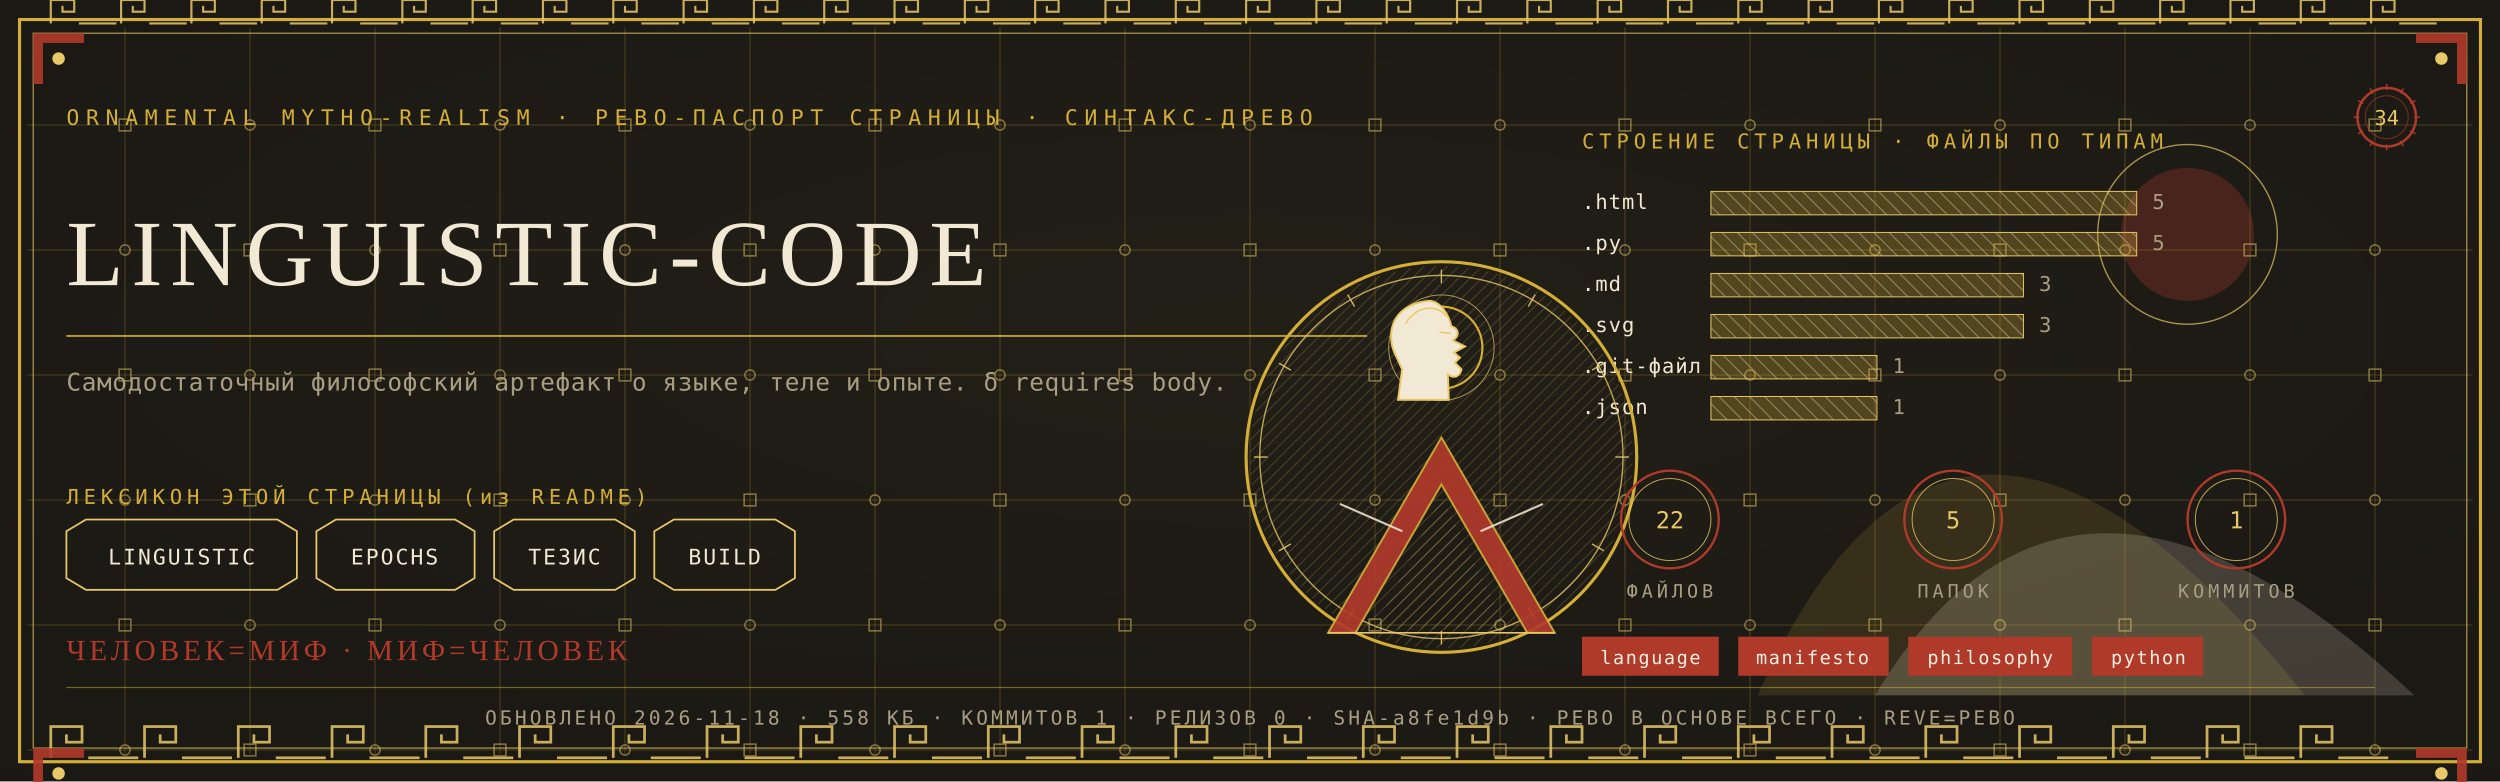
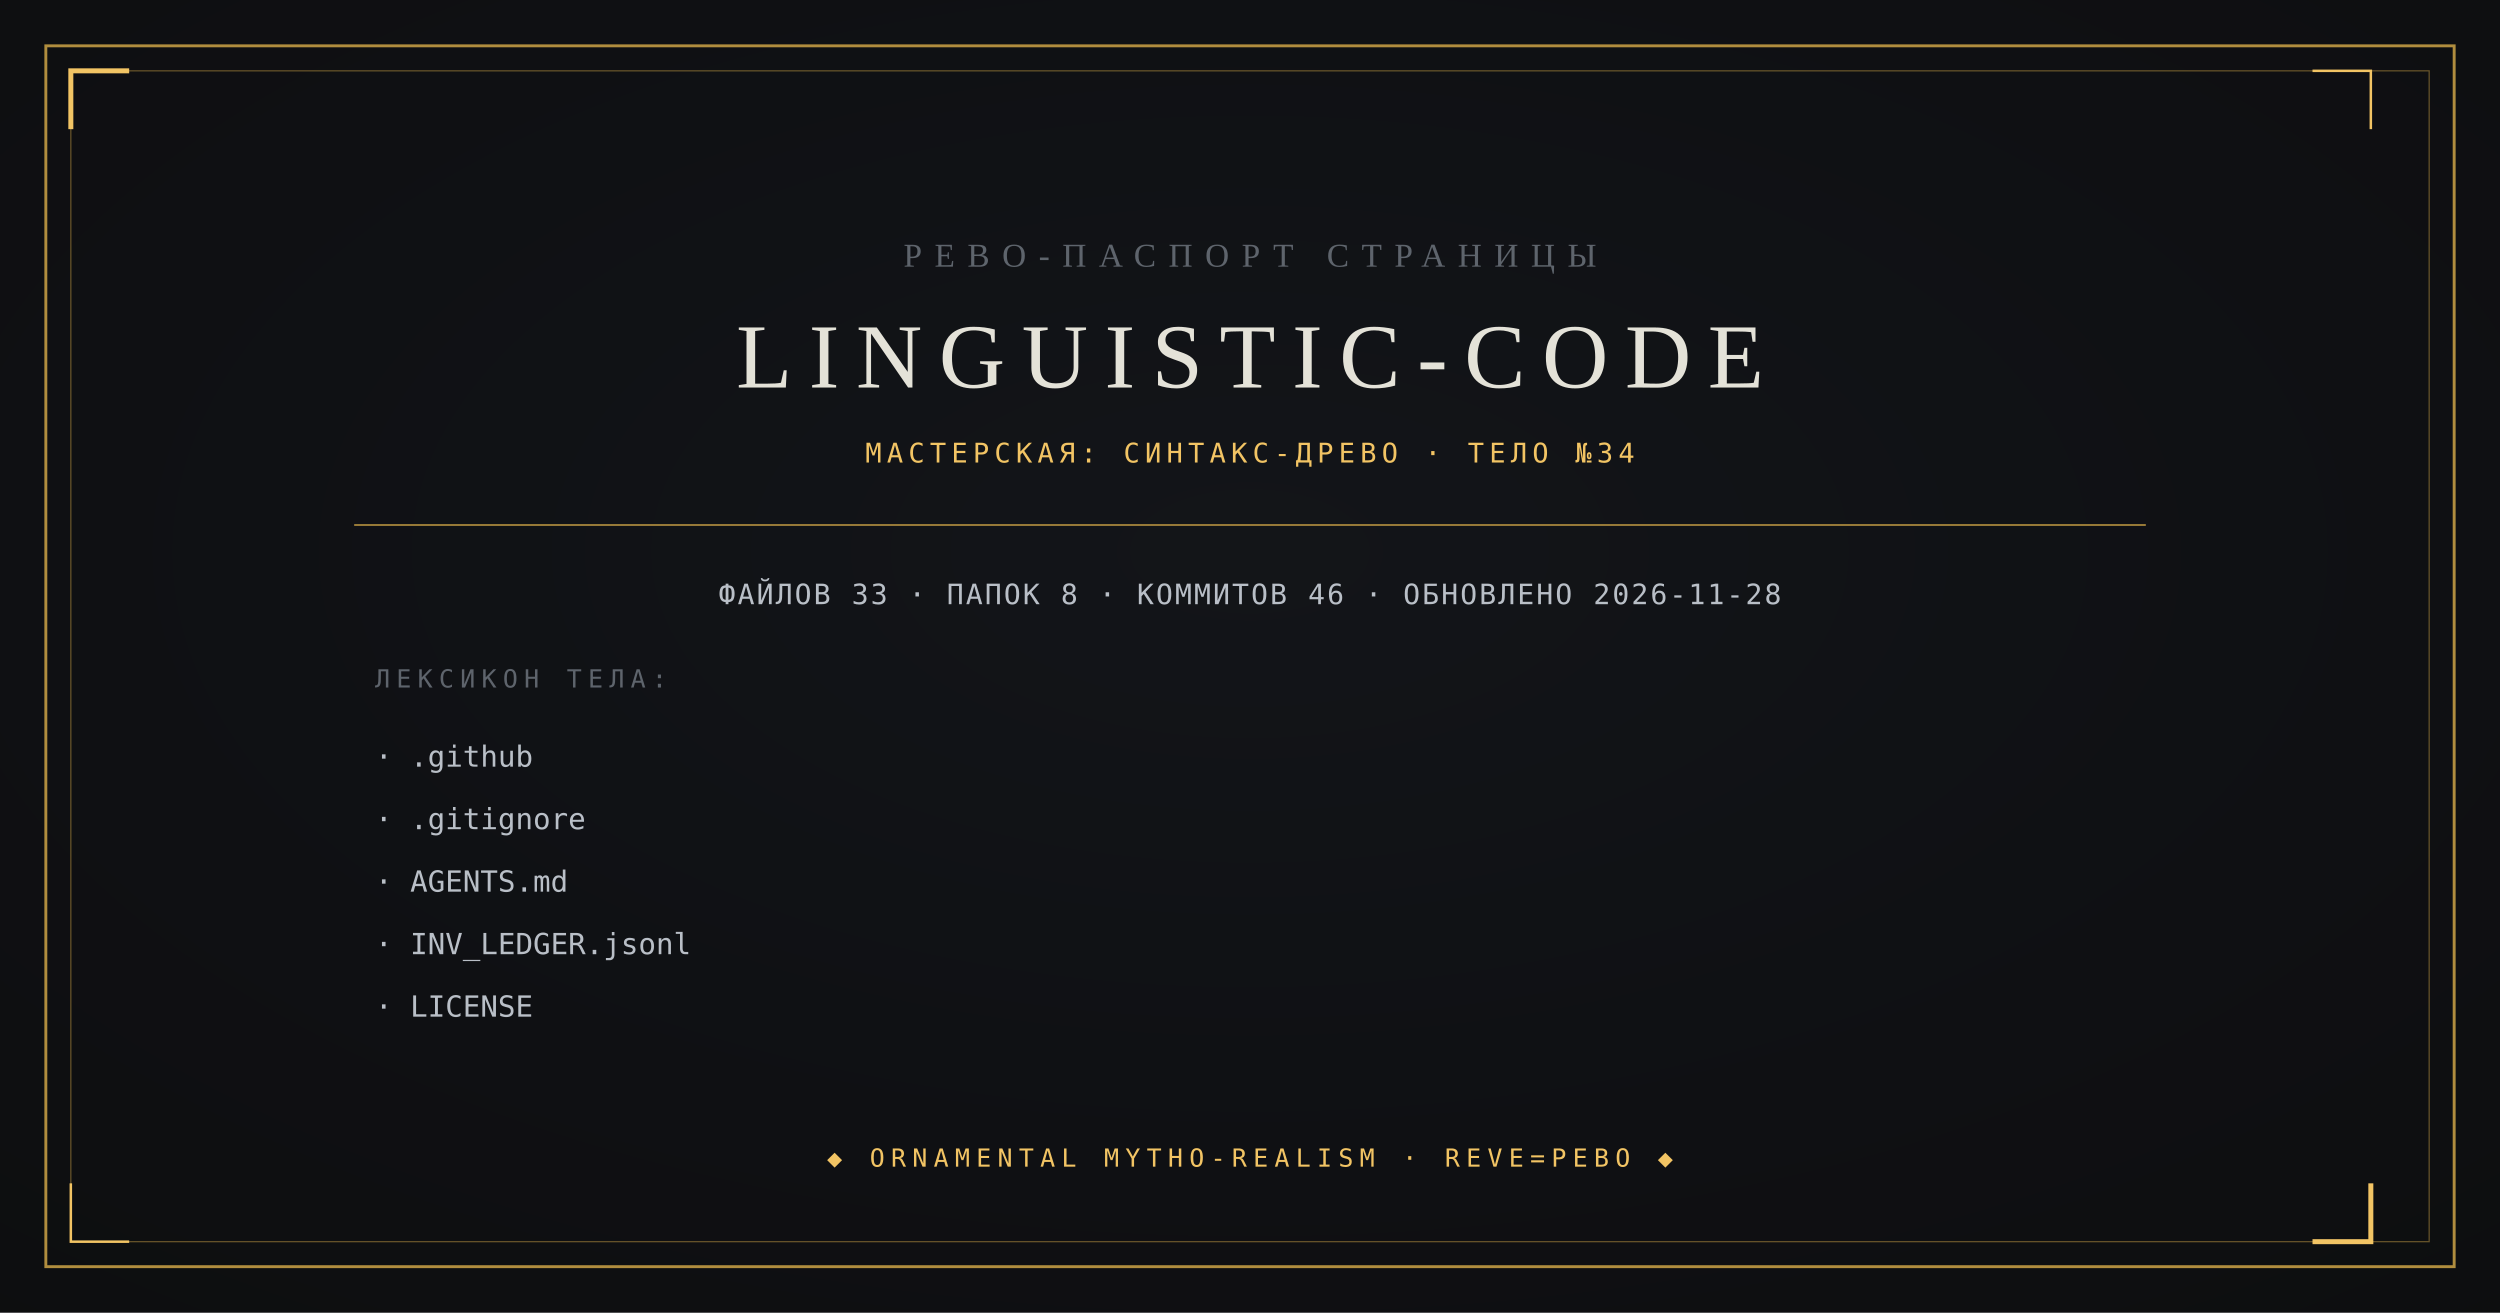
- <svg xmlns="http://www.w3.org/2000/svg" viewBox="0 0 1280 400" width="1280" height="400">
-   <defs>
-     <radialGradient id="rp34" cx="0.5" cy="0.42" r="1.1">
-       <stop offset="0" stop-color="#232017" />
-       <stop offset="1" stop-color="#171512" />
-     </radialGradient>
-     <pattern id="hatchm" width="4.2" height="4.2" patternUnits="userSpaceOnUse" patternTransform="rotate(45)">
-       <rect width="4.2" height="4.2" fill="none" />
-       <line x1="0" y1="0" x2="0" y2="4.2" stroke="#E8C868" stroke-width="0.5" />
-     </pattern>
-     <pattern id="hatchv" width="5.5" height="5.5" patternUnits="userSpaceOnUse" patternTransform="rotate(-45)">
-       <rect width="5.5" height="5.5" fill="none" />
-       <line x1="0" y1="0" x2="0" y2="5.5" stroke="#F2E9D4" stroke-width="0.5" />
-     </pattern>
-   </defs>
-   <rect width="1280" height="400" fill="#171512" />
-   <rect width="1280" height="400" fill="url(#rp34)" opacity="0.94" />
-   <path d="M 900 356 Q 1000 130 1180 356 Z" fill="#D4AF37" opacity="0.14" />
-   <path d="M 960 356 Q 1060 190 1236 356 Z" fill="#F2E9D4" opacity="0.18" />
-   <circle cx="1120" cy="120" r="34" fill="#B03A2A" opacity="0.30" />
-   <circle cx="1120" cy="120" r="46" fill="none" stroke="#E8C868" stroke-width="0.7" opacity="0.7" />
-   <g stroke="#D4AF37" stroke-width="0.45" opacity="0.30">
-     <line x1="64" y1="14" x2="64" y2="386" />
-     <line x1="128" y1="14" x2="128" y2="386" />
-     <line x1="192" y1="14" x2="192" y2="386" />
-     <line x1="256" y1="14" x2="256" y2="386" />
-     <line x1="320" y1="14" x2="320" y2="386" />
-     <line x1="384" y1="14" x2="384" y2="386" />
-     <line x1="448" y1="14" x2="448" y2="386" />
-     <line x1="512" y1="14" x2="512" y2="386" />
-     <line x1="576" y1="14" x2="576" y2="386" />
-     <line x1="640" y1="14" x2="640" y2="386" />
-     <line x1="704" y1="14" x2="704" y2="386" />
-     <line x1="768" y1="14" x2="768" y2="386" />
-     <line x1="832" y1="14" x2="832" y2="386" />
-     <line x1="896" y1="14" x2="896" y2="386" />
-     <line x1="960" y1="14" x2="960" y2="386" />
-     <line x1="1024" y1="14" x2="1024" y2="386" />
-     <line x1="1088" y1="14" x2="1088" y2="386" />
-     <line x1="1152" y1="14" x2="1152" y2="386" />
-     <line x1="1216" y1="14" x2="1216" y2="386" />
-     <line x1="14" y1="64" x2="1266" y2="64" />
-     <line x1="14" y1="128" x2="1266" y2="128" />
-     <line x1="14" y1="192" x2="1266" y2="192" />
-     <line x1="14" y1="256" x2="1266" y2="256" />
-     <line x1="14" y1="320" x2="1266" y2="320" />
-     <line x1="14" y1="384" x2="1266" y2="384" />
-   </g>
-   <g fill="none" stroke="#E8C868" stroke-width="0.8" opacity="0.5">
-     <rect x="61" y="61" width="6" height="6" />
-     <circle cx="64" cy="128" r="2.6" />
-     <rect x="61" y="189" width="6" height="6" />
-     <circle cx="64" cy="256" r="2.6" />
-     <rect x="61" y="317" width="6" height="6" />
-     <circle cx="64" cy="384" r="2.6" />
-     <circle cx="128" cy="64" r="2.6" />
-     <rect x="125" y="125" width="6" height="6" />
-     <circle cx="128" cy="192" r="2.6" />
-     <rect x="125" y="253" width="6" height="6" />
-     <circle cx="128" cy="320" r="2.6" />
-     <rect x="125" y="381" width="6" height="6" />
-     <rect x="189" y="61" width="6" height="6" />
-     <circle cx="192" cy="128" r="2.6" />
-     <rect x="189" y="189" width="6" height="6" />
-     <circle cx="192" cy="256" r="2.6" />
-     <rect x="189" y="317" width="6" height="6" />
-     <circle cx="192" cy="384" r="2.6" />
-     <circle cx="256" cy="64" r="2.6" />
-     <rect x="253" y="125" width="6" height="6" />
-     <circle cx="256" cy="192" r="2.6" />
-     <rect x="253" y="253" width="6" height="6" />
-     <circle cx="256" cy="320" r="2.6" />
-     <rect x="253" y="381" width="6" height="6" />
-     <rect x="317" y="61" width="6" height="6" />
-     <circle cx="320" cy="128" r="2.6" />
-     <rect x="317" y="189" width="6" height="6" />
-     <circle cx="320" cy="256" r="2.6" />
-     <rect x="317" y="317" width="6" height="6" />
-     <circle cx="320" cy="384" r="2.6" />
-     <circle cx="384" cy="64" r="2.6" />
-     <rect x="381" y="125" width="6" height="6" />
-     <circle cx="384" cy="192" r="2.6" />
-     <rect x="381" y="253" width="6" height="6" />
-     <circle cx="384" cy="320" r="2.6" />
-     <rect x="381" y="381" width="6" height="6" />
-     <rect x="445" y="61" width="6" height="6" />
-     <circle cx="448" cy="128" r="2.6" />
-     <rect x="445" y="189" width="6" height="6" />
-     <circle cx="448" cy="256" r="2.6" />
-     <rect x="445" y="317" width="6" height="6" />
-     <circle cx="448" cy="384" r="2.6" />
-     <circle cx="512" cy="64" r="2.6" />
-     <rect x="509" y="125" width="6" height="6" />
-     <circle cx="512" cy="192" r="2.6" />
-     <rect x="509" y="253" width="6" height="6" />
-     <circle cx="512" cy="320" r="2.6" />
-     <rect x="509" y="381" width="6" height="6" />
-     <rect x="573" y="61" width="6" height="6" />
-     <circle cx="576" cy="128" r="2.6" />
-     <rect x="573" y="189" width="6" height="6" />
-     <circle cx="576" cy="256" r="2.6" />
-     <rect x="573" y="317" width="6" height="6" />
-     <circle cx="576" cy="384" r="2.6" />
-     <circle cx="640" cy="64" r="2.6" />
-     <rect x="637" y="125" width="6" height="6" />
-     <circle cx="640" cy="192" r="2.6" />
-     <rect x="637" y="253" width="6" height="6" />
-     <circle cx="640" cy="320" r="2.6" />
-     <rect x="637" y="381" width="6" height="6" />
-     <rect x="701" y="61" width="6" height="6" />
-     <circle cx="704" cy="128" r="2.6" />
-     <rect x="701" y="189" width="6" height="6" />
-     <circle cx="704" cy="256" r="2.6" />
-     <rect x="701" y="317" width="6" height="6" />
-     <circle cx="704" cy="384" r="2.6" />
-     <circle cx="768" cy="64" r="2.6" />
-     <rect x="765" y="125" width="6" height="6" />
-     <circle cx="768" cy="192" r="2.6" />
-     <rect x="765" y="253" width="6" height="6" />
-     <circle cx="768" cy="320" r="2.6" />
-     <rect x="765" y="381" width="6" height="6" />
-     <rect x="829" y="61" width="6" height="6" />
-     <circle cx="832" cy="128" r="2.6" />
-     <rect x="829" y="189" width="6" height="6" />
-     <circle cx="832" cy="256" r="2.6" />
-     <rect x="829" y="317" width="6" height="6" />
-     <circle cx="832" cy="384" r="2.6" />
-     <circle cx="896" cy="64" r="2.6" />
-     <rect x="893" y="125" width="6" height="6" />
-     <circle cx="896" cy="192" r="2.6" />
-     <rect x="893" y="253" width="6" height="6" />
-     <circle cx="896" cy="320" r="2.6" />
-     <rect x="893" y="381" width="6" height="6" />
-     <rect x="957" y="61" width="6" height="6" />
-     <circle cx="960" cy="128" r="2.6" />
-     <rect x="957" y="189" width="6" height="6" />
-     <circle cx="960" cy="256" r="2.6" />
-     <rect x="957" y="317" width="6" height="6" />
-     <circle cx="960" cy="384" r="2.6" />
-     <circle cx="1024" cy="64" r="2.6" />
-     <rect x="1021" y="125" width="6" height="6" />
-     <circle cx="1024" cy="192" r="2.6" />
-     <rect x="1021" y="253" width="6" height="6" />
-     <circle cx="1024" cy="320" r="2.6" />
-     <rect x="1021" y="381" width="6" height="6" />
-     <rect x="1085" y="61" width="6" height="6" />
-     <circle cx="1088" cy="128" r="2.6" />
-     <rect x="1085" y="189" width="6" height="6" />
-     <circle cx="1088" cy="256" r="2.6" />
-     <rect x="1085" y="317" width="6" height="6" />
-     <circle cx="1088" cy="384" r="2.6" />
-     <circle cx="1152" cy="64" r="2.6" />
-     <rect x="1149" y="125" width="6" height="6" />
-     <circle cx="1152" cy="192" r="2.6" />
-     <rect x="1149" y="253" width="6" height="6" />
-     <circle cx="1152" cy="320" r="2.6" />
-     <rect x="1149" y="381" width="6" height="6" />
-     <rect x="1213" y="61" width="6" height="6" />
-     <circle cx="1216" cy="128" r="2.6" />
-     <rect x="1213" y="189" width="6" height="6" />
-     <circle cx="1216" cy="256" r="2.6" />
-     <rect x="1213" y="317" width="6" height="6" />
-     <circle cx="1216" cy="384" r="2.6" />
-   </g>
-   <rect x="10" y="10" width="1260" height="380" fill="none" stroke="#D4AF37" stroke-width="1.6" />
-   <rect x="17" y="17" width="1246" height="366" fill="none" stroke="#E8C868" stroke-width="0.6" opacity="0.75" />
-   <g fill="none" stroke="#E8C868" stroke-width="1.4" opacity="0.85">
-     <path d="M 26 388 L 26 372 L 42 372 L 42 380.0 L 34.0 380.0 L 34.0 376.0" />
-     <line x1="45.2" y1="388" x2="70.8" y2="388" />
-     <path d="M 74 388 L 74 372 L 90 372 L 90 380.0 L 82.0 380.0 L 82.0 376.0" />
-     <line x1="93.2" y1="388" x2="118.8" y2="388" />
-     <path d="M 122 388 L 122 372 L 138 372 L 138 380.0 L 130.0 380.0 L 130.0 376.0" />
-     <line x1="141.2" y1="388" x2="166.8" y2="388" />
-     <path d="M 170 388 L 170 372 L 186 372 L 186 380.0 L 178.0 380.0 L 178.0 376.0" />
-     <line x1="189.2" y1="388" x2="214.8" y2="388" />
-     <path d="M 218 388 L 218 372 L 234 372 L 234 380.0 L 226.0 380.0 L 226.0 376.0" />
-     <line x1="237.2" y1="388" x2="262.8" y2="388" />
-     <path d="M 266 388 L 266 372 L 282 372 L 282 380.0 L 274.0 380.0 L 274.0 376.0" />
-     <line x1="285.2" y1="388" x2="310.8" y2="388" />
-     <path d="M 314 388 L 314 372 L 330 372 L 330 380.0 L 322.0 380.0 L 322.0 376.0" />
-     <line x1="333.2" y1="388" x2="358.8" y2="388" />
-     <path d="M 362 388 L 362 372 L 378 372 L 378 380.0 L 370.0 380.0 L 370.0 376.0" />
-     <line x1="381.2" y1="388" x2="406.8" y2="388" />
-     <path d="M 410 388 L 410 372 L 426 372 L 426 380.0 L 418.0 380.0 L 418.0 376.0" />
-     <line x1="429.2" y1="388" x2="454.8" y2="388" />
-     <path d="M 458 388 L 458 372 L 474 372 L 474 380.0 L 466.0 380.0 L 466.0 376.0" />
-     <line x1="477.2" y1="388" x2="502.8" y2="388" />
-     <path d="M 506 388 L 506 372 L 522 372 L 522 380.0 L 514.0 380.0 L 514.0 376.0" />
-     <line x1="525.2" y1="388" x2="550.8" y2="388" />
-     <path d="M 554 388 L 554 372 L 570 372 L 570 380.0 L 562.0 380.0 L 562.0 376.0" />
-     <line x1="573.2" y1="388" x2="598.8" y2="388" />
-     <path d="M 602 388 L 602 372 L 618 372 L 618 380.0 L 610.0 380.0 L 610.0 376.0" />
-     <line x1="621.2" y1="388" x2="646.8" y2="388" />
-     <path d="M 650 388 L 650 372 L 666 372 L 666 380.0 L 658.0 380.0 L 658.0 376.0" />
-     <line x1="669.2" y1="388" x2="694.8" y2="388" />
-     <path d="M 698 388 L 698 372 L 714 372 L 714 380.0 L 706.0 380.0 L 706.0 376.0" />
-     <line x1="717.2" y1="388" x2="742.8" y2="388" />
-     <path d="M 746 388 L 746 372 L 762 372 L 762 380.0 L 754.0 380.0 L 754.0 376.0" />
-     <line x1="765.2" y1="388" x2="790.8" y2="388" />
-     <path d="M 794 388 L 794 372 L 810 372 L 810 380.0 L 802.0 380.0 L 802.0 376.0" />
-     <line x1="813.2" y1="388" x2="838.8" y2="388" />
-     <path d="M 842 388 L 842 372 L 858 372 L 858 380.0 L 850.0 380.0 L 850.0 376.0" />
-     <line x1="861.2" y1="388" x2="886.8" y2="388" />
-     <path d="M 890 388 L 890 372 L 906 372 L 906 380.0 L 898.0 380.0 L 898.0 376.0" />
-     <line x1="909.2" y1="388" x2="934.8" y2="388" />
-     <path d="M 938 388 L 938 372 L 954 372 L 954 380.0 L 946.0 380.0 L 946.0 376.0" />
-     <line x1="957.2" y1="388" x2="982.8" y2="388" />
-     <path d="M 986 388 L 986 372 L 1002 372 L 1002 380.0 L 994.0 380.0 L 994.0 376.0" />
-     <line x1="1005.2" y1="388" x2="1030.8" y2="388" />
-     <path d="M 1034 388 L 1034 372 L 1050 372 L 1050 380.0 L 1042.0 380.0 L 1042.0 376.0" />
-     <line x1="1053.2" y1="388" x2="1078.8" y2="388" />
-     <path d="M 1082 388 L 1082 372 L 1098 372 L 1098 380.0 L 1090.0 380.0 L 1090.0 376.0" />
-     <line x1="1101.2" y1="388" x2="1126.8" y2="388" />
-     <path d="M 1130 388 L 1130 372 L 1146 372 L 1146 380.0 L 1138.0 380.0 L 1138.0 376.0" />
-     <line x1="1149.2" y1="388" x2="1174.8" y2="388" />
-     <path d="M 1178 388 L 1178 372 L 1194 372 L 1194 380.0 L 1186.0 380.0 L 1186.0 376.0" />
-     <line x1="1197.2" y1="388" x2="1222.8" y2="388" />
-   </g>
-   <g fill="none" stroke="#E8C868" stroke-width="1.1" opacity="0.85">
-     <path d="M 26 12 L 26 0 L 38 0 L 38 6.0 L 32.0 6.0 L 32.0 3.0" />
-     <line x1="40.4" y1="12" x2="59.6" y2="12" />
-     <path d="M 62 12 L 62 0 L 74 0 L 74 6.0 L 68.0 6.0 L 68.0 3.0" />
-     <line x1="76.4" y1="12" x2="95.6" y2="12" />
-     <path d="M 98 12 L 98 0 L 110 0 L 110 6.0 L 104.0 6.0 L 104.0 3.0" />
-     <line x1="112.4" y1="12" x2="131.6" y2="12" />
-     <path d="M 134 12 L 134 0 L 146 0 L 146 6.0 L 140.0 6.0 L 140.0 3.0" />
-     <line x1="148.4" y1="12" x2="167.6" y2="12" />
-     <path d="M 170 12 L 170 0 L 182 0 L 182 6.0 L 176.0 6.0 L 176.0 3.0" />
-     <line x1="184.4" y1="12" x2="203.6" y2="12" />
-     <path d="M 206 12 L 206 0 L 218 0 L 218 6.0 L 212.0 6.0 L 212.0 3.0" />
-     <line x1="220.4" y1="12" x2="239.6" y2="12" />
-     <path d="M 242 12 L 242 0 L 254 0 L 254 6.0 L 248.0 6.0 L 248.0 3.0" />
-     <line x1="256.4" y1="12" x2="275.6" y2="12" />
-     <path d="M 278 12 L 278 0 L 290 0 L 290 6.0 L 284.0 6.0 L 284.0 3.0" />
-     <line x1="292.4" y1="12" x2="311.6" y2="12" />
-     <path d="M 314 12 L 314 0 L 326 0 L 326 6.0 L 320.0 6.0 L 320.0 3.0" />
-     <line x1="328.4" y1="12" x2="347.6" y2="12" />
-     <path d="M 350 12 L 350 0 L 362 0 L 362 6.0 L 356.0 6.0 L 356.0 3.0" />
-     <line x1="364.4" y1="12" x2="383.6" y2="12" />
-     <path d="M 386 12 L 386 0 L 398 0 L 398 6.0 L 392.0 6.0 L 392.0 3.0" />
-     <line x1="400.4" y1="12" x2="419.6" y2="12" />
-     <path d="M 422 12 L 422 0 L 434 0 L 434 6.0 L 428.0 6.0 L 428.0 3.0" />
-     <line x1="436.4" y1="12" x2="455.6" y2="12" />
-     <path d="M 458 12 L 458 0 L 470 0 L 470 6.0 L 464.0 6.0 L 464.0 3.0" />
-     <line x1="472.4" y1="12" x2="491.6" y2="12" />
-     <path d="M 494 12 L 494 0 L 506 0 L 506 6.0 L 500.0 6.0 L 500.0 3.0" />
-     <line x1="508.4" y1="12" x2="527.6" y2="12" />
-     <path d="M 530 12 L 530 0 L 542 0 L 542 6.0 L 536.0 6.0 L 536.0 3.0" />
-     <line x1="544.4" y1="12" x2="563.6" y2="12" />
-     <path d="M 566 12 L 566 0 L 578 0 L 578 6.0 L 572.0 6.0 L 572.0 3.0" />
-     <line x1="580.4" y1="12" x2="599.6" y2="12" />
-     <path d="M 602 12 L 602 0 L 614 0 L 614 6.0 L 608.0 6.0 L 608.0 3.0" />
-     <line x1="616.4" y1="12" x2="635.6" y2="12" />
-     <path d="M 638 12 L 638 0 L 650 0 L 650 6.0 L 644.0 6.0 L 644.0 3.0" />
-     <line x1="652.4" y1="12" x2="671.6" y2="12" />
-     <path d="M 674 12 L 674 0 L 686 0 L 686 6.0 L 680.0 6.0 L 680.0 3.0" />
-     <line x1="688.4" y1="12" x2="707.6" y2="12" />
-     <path d="M 710 12 L 710 0 L 722 0 L 722 6.0 L 716.0 6.0 L 716.0 3.0" />
-     <line x1="724.4" y1="12" x2="743.6" y2="12" />
-     <path d="M 746 12 L 746 0 L 758 0 L 758 6.0 L 752.0 6.0 L 752.0 3.0" />
-     <line x1="760.4" y1="12" x2="779.6" y2="12" />
-     <path d="M 782 12 L 782 0 L 794 0 L 794 6.0 L 788.0 6.0 L 788.0 3.0" />
-     <line x1="796.4" y1="12" x2="815.6" y2="12" />
-     <path d="M 818 12 L 818 0 L 830 0 L 830 6.0 L 824.0 6.0 L 824.0 3.0" />
-     <line x1="832.4" y1="12" x2="851.6" y2="12" />
-     <path d="M 854 12 L 854 0 L 866 0 L 866 6.0 L 860.0 6.0 L 860.0 3.0" />
-     <line x1="868.4" y1="12" x2="887.6" y2="12" />
-     <path d="M 890 12 L 890 0 L 902 0 L 902 6.0 L 896.0 6.0 L 896.0 3.0" />
-     <line x1="904.4" y1="12" x2="923.6" y2="12" />
-     <path d="M 926 12 L 926 0 L 938 0 L 938 6.0 L 932.0 6.0 L 932.0 3.0" />
-     <line x1="940.4" y1="12" x2="959.6" y2="12" />
-     <path d="M 962 12 L 962 0 L 974 0 L 974 6.0 L 968.0 6.0 L 968.0 3.0" />
-     <line x1="976.4" y1="12" x2="995.6" y2="12" />
-     <path d="M 998 12 L 998 0 L 1010 0 L 1010 6.0 L 1004.0 6.0 L 1004.0 3.0" />
-     <line x1="1012.4" y1="12" x2="1031.6" y2="12" />
-     <path d="M 1034 12 L 1034 0 L 1046 0 L 1046 6.0 L 1040.0 6.0 L 1040.0 3.0" />
-     <line x1="1048.4" y1="12" x2="1067.6" y2="12" />
-     <path d="M 1070 12 L 1070 0 L 1082 0 L 1082 6.0 L 1076.0 6.0 L 1076.0 3.0" />
-     <line x1="1084.4" y1="12" x2="1103.6" y2="12" />
-     <path d="M 1106 12 L 1106 0 L 1118 0 L 1118 6.0 L 1112.0 6.0 L 1112.0 3.0" />
-     <line x1="1120.4" y1="12" x2="1139.6" y2="12" />
-     <path d="M 1142 12 L 1142 0 L 1154 0 L 1154 6.0 L 1148.0 6.0 L 1148.0 3.0" />
-     <line x1="1156.4" y1="12" x2="1175.6" y2="12" />
-     <path d="M 1178 12 L 1178 0 L 1190 0 L 1190 6.0 L 1184.0 6.0 L 1184.0 3.0" />
-     <line x1="1192.4" y1="12" x2="1211.6" y2="12" />
-     <path d="M 1214 12 L 1214 0 L 1226 0 L 1226 6.0 L 1220.0 6.0 L 1220.0 3.0" />
-     <line x1="1228.4" y1="12" x2="1247.6" y2="12" />
-   </g>
-   <g transform="translate(17,17) scale(1,1)">
-     <path d="M 0 0 L 26 0 L 26 5 L 5 5 L 5 26 L 0 26 Z" fill="#B03A2A" opacity="0.9" />
-     <circle cx="13" cy="13" r="3.2" fill="#E8C868" />
-   </g>
-   <g transform="translate(1263,17) scale(-1,1)">
-     <path d="M 0 0 L 26 0 L 26 5 L 5 5 L 5 26 L 0 26 Z" fill="#B03A2A" opacity="0.9" />
-     <circle cx="13" cy="13" r="3.2" fill="#E8C868" />
-   </g>
-   <g transform="translate(17,383) scale(1,1)">
-     <path d="M 0 0 L 26 0 L 26 5 L 5 5 L 5 26 L 0 26 Z" fill="#B03A2A" opacity="0.9" />
-     <circle cx="13" cy="13" r="3.2" fill="#E8C868" />
-   </g>
-   <g transform="translate(1263,383) scale(-1,1)">
-     <path d="M 0 0 L 26 0 L 26 5 L 5 5 L 5 26 L 0 26 Z" fill="#B03A2A" opacity="0.9" />
-     <circle cx="13" cy="13" r="3.2" fill="#E8C868" />
-   </g>
-   <text x="34" y="64" font-family="'Cascadia Mono', ui-monospace, Consolas, monospace" font-size="11" fill="#D4AF37" letter-spacing="3.4">ORNAMENTAL MYTHO-REALISM · РЕВО-ПАСПОРТ СТРАНИЦЫ · СИНТАКС-ДРЕВО</text>
-   <g transform="translate(1222,60)">
-     <circle r="15" fill="none" stroke="#B03A2A" stroke-width="1.3" />
-     <circle r="11" fill="none" stroke="#B03A2A" stroke-width="0.55" opacity="0.6" />
-     <text y="4" text-anchor="middle" font-family="'Cascadia Mono', ui-monospace, Consolas, monospace" font-size="10.5" fill="#E8C868">34</text>
-     <g stroke="#B03A2A" stroke-width="0.7">
-       <line x1="0" y1="-17" x2="0" y2="-14" transform="rotate(0)" />
-       <line x1="0" y1="-17" x2="0" y2="-14" transform="rotate(30)" />
-       <line x1="0" y1="-17" x2="0" y2="-14" transform="rotate(60)" />
-       <line x1="0" y1="-17" x2="0" y2="-14" transform="rotate(90)" />
-       <line x1="0" y1="-17" x2="0" y2="-14" transform="rotate(120)" />
-       <line x1="0" y1="-17" x2="0" y2="-14" transform="rotate(150)" />
-       <line x1="0" y1="-17" x2="0" y2="-14" transform="rotate(180)" />
-       <line x1="0" y1="-17" x2="0" y2="-14" transform="rotate(210)" />
-       <line x1="0" y1="-17" x2="0" y2="-14" transform="rotate(240)" />
-       <line x1="0" y1="-17" x2="0" y2="-14" transform="rotate(270)" />
-       <line x1="0" y1="-17" x2="0" y2="-14" transform="rotate(300)" />
-       <line x1="0" y1="-17" x2="0" y2="-14" transform="rotate(330)" />
-     </g>
-   </g>
-   <text x="34" y="146" font-family="Georgia, 'Times New Roman', serif" font-size="47.9" fill="#F2E9D4" letter-spacing="4">LINGUISTIC-CODE</text>
-   <line x1="34" y1="172" x2="700" y2="172" stroke="#D4AF37" stroke-width="1" opacity="0.85" />
-   <text x="34" y="200" font-family="'Cascadia Mono', ui-monospace, Consolas, monospace" font-size="12.5" fill="#A99E82" letter-spacing="0.3">Самодостаточный философский артефакт о языке, теле и опыте. δ requires body.</text>
-   <text x="34" y="258" font-family="'Cascadia Mono', ui-monospace, Consolas, monospace" font-size="10.5" fill="#D4AF37" letter-spacing="2.5">ЛЕКСИКОН ЭТОЙ СТРАНИЦЫ (из README)</text>
-   <path d="M 34 272 L 44 266 L 142 266 L 152 272 L 152 296 L 142 302 L 44 302 L 34 296 Z" fill="none" stroke="#E8C868" stroke-width="0.9" />
-   <text x="93" y="289" text-anchor="middle" font-family="'Cascadia Mono', ui-monospace, Consolas, monospace" font-size="11" fill="#F2E9D4" letter-spacing="1">LINGUISTIC</text>
-   <path d="M 162 272 L 172 266 L 233 266 L 243 272 L 243 296 L 233 302 L 172 302 L 162 296 Z" fill="none" stroke="#E8C868" stroke-width="0.9" />
-   <text x="202" y="289" text-anchor="middle" font-family="'Cascadia Mono', ui-monospace, Consolas, monospace" font-size="11" fill="#F2E9D4" letter-spacing="1">EPOCHS</text>
-   <path d="M 253 272 L 263 266 L 315 266 L 325 272 L 325 296 L 315 302 L 263 302 L 253 296 Z" fill="none" stroke="#E8C868" stroke-width="0.9" />
-   <text x="289" y="289" text-anchor="middle" font-family="'Cascadia Mono', ui-monospace, Consolas, monospace" font-size="11" fill="#F2E9D4" letter-spacing="1">ТЕЗИС</text>
-   <path d="M 335 272 L 345 266 L 397 266 L 407 272 L 407 296 L 397 302 L 345 302 L 335 296 Z" fill="none" stroke="#E8C868" stroke-width="0.9" />
-   <text x="371" y="289" text-anchor="middle" font-family="'Cascadia Mono', ui-monospace, Consolas, monospace" font-size="11" fill="#F2E9D4" letter-spacing="1">BUILD</text>
-   <text x="810" y="76" font-family="'Cascadia Mono', ui-monospace, Consolas, monospace" font-size="10.5" fill="#D4AF37" letter-spacing="2.5">СТРОЕНИЕ СТРАНИЦЫ · ФАЙЛЫ ПО ТИПАМ</text>
-   <text x="810" y="107" font-family="'Cascadia Mono', ui-monospace, Consolas, monospace" font-size="10.5" fill="#F2E9D4" letter-spacing="0.5">.html</text>
-   <rect x="876" y="98" width="218" height="12" fill="url(#hatchv)" opacity="0.9" />
-   <rect x="876" y="98" width="218" height="12" fill="#D4AF37" opacity="0.28" />
-   <rect x="876" y="98" width="218" height="12" fill="none" stroke="#E8C868" stroke-width="0.5" />
-   <text x="1102" y="107" font-family="'Cascadia Mono', ui-monospace, Consolas, monospace" font-size="10.5" fill="#A99E82">5</text>
-   <text x="810" y="128" font-family="'Cascadia Mono', ui-monospace, Consolas, monospace" font-size="10.5" fill="#F2E9D4" letter-spacing="0.5">.py</text>
-   <rect x="876" y="119" width="218" height="12" fill="url(#hatchv)" opacity="0.9" />
-   <rect x="876" y="119" width="218" height="12" fill="#D4AF37" opacity="0.28" />
-   <rect x="876" y="119" width="218" height="12" fill="none" stroke="#E8C868" stroke-width="0.5" />
-   <text x="1102" y="128" font-family="'Cascadia Mono', ui-monospace, Consolas, monospace" font-size="10.5" fill="#A99E82">5</text>
-   <text x="810" y="149" font-family="'Cascadia Mono', ui-monospace, Consolas, monospace" font-size="10.5" fill="#F2E9D4" letter-spacing="0.5">.md</text>
-   <rect x="876" y="140" width="160" height="12" fill="url(#hatchv)" opacity="0.9" />
-   <rect x="876" y="140" width="160" height="12" fill="#D4AF37" opacity="0.28" />
-   <rect x="876" y="140" width="160" height="12" fill="none" stroke="#E8C868" stroke-width="0.5" />
-   <text x="1044" y="149" font-family="'Cascadia Mono', ui-monospace, Consolas, monospace" font-size="10.5" fill="#A99E82">3</text>
-   <text x="810" y="170" font-family="'Cascadia Mono', ui-monospace, Consolas, monospace" font-size="10.5" fill="#F2E9D4" letter-spacing="0.5">.svg</text>
-   <rect x="876" y="161" width="160" height="12" fill="url(#hatchv)" opacity="0.9" />
-   <rect x="876" y="161" width="160" height="12" fill="#D4AF37" opacity="0.28" />
-   <rect x="876" y="161" width="160" height="12" fill="none" stroke="#E8C868" stroke-width="0.5" />
-   <text x="1044" y="170" font-family="'Cascadia Mono', ui-monospace, Consolas, monospace" font-size="10.5" fill="#A99E82">3</text>
-   <text x="810" y="191" font-family="'Cascadia Mono', ui-monospace, Consolas, monospace" font-size="10.5" fill="#F2E9D4" letter-spacing="0.5">.git-файл</text>
-   <rect x="876" y="182" width="85" height="12" fill="url(#hatchv)" opacity="0.9" />
-   <rect x="876" y="182" width="85" height="12" fill="#D4AF37" opacity="0.28" />
-   <rect x="876" y="182" width="85" height="12" fill="none" stroke="#E8C868" stroke-width="0.5" />
-   <text x="969" y="191" font-family="'Cascadia Mono', ui-monospace, Consolas, monospace" font-size="10.5" fill="#A99E82">1</text>
-   <text x="810" y="212" font-family="'Cascadia Mono', ui-monospace, Consolas, monospace" font-size="10.5" fill="#F2E9D4" letter-spacing="0.5">.json</text>
-   <rect x="876" y="203" width="85" height="12" fill="url(#hatchv)" opacity="0.9" />
-   <rect x="876" y="203" width="85" height="12" fill="#D4AF37" opacity="0.28" />
-   <rect x="876" y="203" width="85" height="12" fill="none" stroke="#E8C868" stroke-width="0.5" />
-   <text x="969" y="212" font-family="'Cascadia Mono', ui-monospace, Consolas, monospace" font-size="10.5" fill="#A99E82">1</text>
-   <g transform="translate(738,234)">
-     <circle r="100" fill="none" stroke="#D4AF37" stroke-width="1.6" />
-     <circle r="93" fill="none" stroke="#E8C868" stroke-width="0.7" opacity="0.8" />
-     <circle r="98" fill="url(#hatchm)" opacity="0.4" />
-     <g stroke="#E8C868" stroke-width="0.7" opacity="0.9">
-       <line x1="0" y1="-96" x2="0" y2="-89" transform="rotate(0)" />
-       <line x1="0" y1="-96" x2="0" y2="-89" transform="rotate(30)" />
-       <line x1="0" y1="-96" x2="0" y2="-89" transform="rotate(60)" />
-       <line x1="0" y1="-96" x2="0" y2="-89" transform="rotate(90)" />
-       <line x1="0" y1="-96" x2="0" y2="-89" transform="rotate(120)" />
-       <line x1="0" y1="-96" x2="0" y2="-89" transform="rotate(150)" />
-       <line x1="0" y1="-96" x2="0" y2="-89" transform="rotate(180)" />
-       <line x1="0" y1="-96" x2="0" y2="-89" transform="rotate(210)" />
-       <line x1="0" y1="-96" x2="0" y2="-89" transform="rotate(240)" />
-       <line x1="0" y1="-96" x2="0" y2="-89" transform="rotate(270)" />
-       <line x1="0" y1="-96" x2="0" y2="-89" transform="rotate(300)" />
-       <line x1="0" y1="-96" x2="0" y2="-89" transform="rotate(330)" />
-     </g>
-     <circle cy="-56" r="21" fill="none" stroke="#D4AF37" stroke-width="1.1" />
-     <circle cy="-56" r="27" fill="none" stroke="#E8C868" stroke-width="0.5" opacity="0.7" />
-     <path d="M -6.0 -80.0 C -23.5 -78.7 -28.7 -65.7 -24.3 -54.0 L -20.1 -44.9 L -22.2 -29.3 L 3.8 -29.3 L 3.3 -42.3 C 6.9 -39.7 9.5 -41.5 10.3 -44.9 L 6.9 -48.3 L 9.5 -50.9 L 6.4 -53.5 L 12.1 -56.6 L 5.9 -59.7 C 9.5 -62.3 9.0 -65.7 5.1 -67.0 C 3.8 -72.7 -0.1 -79.5 -6.0 -80.0 Z" fill="#F2E9D4" stroke="#E8C868" stroke-width="1.0" />
-     <g fill="none" stroke="#E8C868" stroke-width="0.8" opacity="0.95">
-       <path d="M -18.3 -68.3 C -13.1 -77.4 -2.7 -78.7 2.5 -72.2" />
-       <path d="M -0.9 -63.9 L 4.8 -63.4" />
-     </g>
-     <path d="M -58.0 90.0 L 0 -10.0 L 58.0 90.0 L 44.0 90.0 L 0 14.0 L -44.0 90.0 Z" fill="#B03A2A" opacity="0.92" stroke="#D4AF37" stroke-width="1.0" />
-     <path d="M -34.0 88.0 L 0 20.0 L 34.0 88.0" fill="url(#hatchm)" opacity="0.5" stroke="none" />
-     <path d="M -58.0 90.0 L 58.0 90.0" fill="none" stroke="#E8C868" stroke-width="0.8" />
-     <path d="M -52.0 24.0 L -20.0 38.0" fill="none" stroke="#F2E9D4" stroke-width="1.1" opacity="0.85" />
-     <path d="M 52.0 24.0 L 20.0 38.0" fill="none" stroke="#F2E9D4" stroke-width="1.1" opacity="0.85" />
-   </g>
-   <g transform="translate(855,266)">
-     <circle r="25" fill="none" stroke="#B03A2A" stroke-width="1.2" />
-     <circle r="21" fill="none" stroke="#E8C868" stroke-width="0.5" opacity="0.8" />
-     <text y="4.5" text-anchor="middle" font-family="'Cascadia Mono', ui-monospace, Consolas, monospace" font-size="12" fill="#E8C868">22</text>
-     <text y="40" text-anchor="middle" font-family="'Cascadia Mono', ui-monospace, Consolas, monospace" font-size="9.5" fill="#A99E82" letter-spacing="2">ФАЙЛОВ</text>
-   </g>
-   <g transform="translate(1000,266)">
-     <circle r="25" fill="none" stroke="#B03A2A" stroke-width="1.2" />
-     <circle r="21" fill="none" stroke="#E8C868" stroke-width="0.5" opacity="0.8" />
-     <text y="4.5" text-anchor="middle" font-family="'Cascadia Mono', ui-monospace, Consolas, monospace" font-size="12" fill="#E8C868">5</text>
-     <text y="40" text-anchor="middle" font-family="'Cascadia Mono', ui-monospace, Consolas, monospace" font-size="9.5" fill="#A99E82" letter-spacing="2">ПАПОК</text>
-   </g>
-   <g transform="translate(1145,266)">
-     <circle r="25" fill="none" stroke="#B03A2A" stroke-width="1.2" />
-     <circle r="21" fill="none" stroke="#E8C868" stroke-width="0.5" opacity="0.8" />
-     <text y="4.5" text-anchor="middle" font-family="'Cascadia Mono', ui-monospace, Consolas, monospace" font-size="12" fill="#E8C868">1</text>
-     <text y="40" text-anchor="middle" font-family="'Cascadia Mono', ui-monospace, Consolas, monospace" font-size="9.5" fill="#A99E82" letter-spacing="2">КОММИТОВ</text>
-   </g>
-   <rect x="810" y="326" rx="0" width="70" height="20" fill="#B03A2A" />
-   <text x="845" y="340" text-anchor="middle" font-family="'Cascadia Mono', ui-monospace, Consolas, monospace" font-size="9.5" fill="#F5EFE2" letter-spacing="0.8">language</text>
-   <rect x="890" y="326" rx="0" width="77" height="20" fill="#B03A2A" />
-   <text x="928" y="340" text-anchor="middle" font-family="'Cascadia Mono', ui-monospace, Consolas, monospace" font-size="9.5" fill="#F5EFE2" letter-spacing="0.8">manifesto</text>
-   <rect x="977" y="326" rx="0" width="84" height="20" fill="#B03A2A" />
-   <text x="1019" y="340" text-anchor="middle" font-family="'Cascadia Mono', ui-monospace, Consolas, monospace" font-size="9.5" fill="#F5EFE2" letter-spacing="0.8">philosophy</text>
-   <rect x="1071" y="326" rx="0" width="57" height="20" fill="#B03A2A" />
-   <text x="1100" y="340" text-anchor="middle" font-family="'Cascadia Mono', ui-monospace, Consolas, monospace" font-size="9.5" fill="#F5EFE2" letter-spacing="0.8">python</text>
-   <text x="34" y="338" font-family="Georgia, 'Times New Roman', serif" font-size="15" fill="#B03A2A" letter-spacing="2">ЧЕЛОВЕК=МИФ · МИФ=ЧЕЛОВЕК</text>
-   <line x1="34" y1="352" x2="1216" y2="352" stroke="#D4AF37" stroke-width="0.6" opacity="0.5" />
-   <text x="640" y="371" text-anchor="middle" font-family="'Cascadia Mono', ui-monospace, Consolas, monospace" font-size="10" fill="#A99E82" letter-spacing="1.6">ОБНОВЛЕНО 2026-11-18 · 558 КБ · КОММИТОВ 1 · РЕЛИЗОВ 0 · SHA-a8fe1d9b · РЕВО В ОСНОВЕ ВСЕГО · REVE=РЕВО</text>
+ <svg xmlns="http://www.w3.org/2000/svg" viewBox="0 0 1200 630" width="1200" height="630">
+   <rect width="1200" height="630" fill="#0B0C0E" />
+   <radialGradient id="v" cx="0.5" cy="0.42" r="0.95">
+     <stop offset="0" stop-color="#14161A" />
+     <stop offset="1" stop-color="#0B0C0E" />
+   </radialGradient>
+   <rect width="1200" height="630" fill="url(#v)" opacity="0.9" />
+   <rect x="22" y="22" width="1156" height="586" fill="none" stroke="#B08D3E" stroke-width="1.4" />
+   <rect x="34" y="34" width="1132" height="562" fill="none" stroke="#B08D3E" stroke-width="0.6" opacity="0.55" />
+   <path d="M 34 62 L 34 34 L 62 34" fill="none" stroke="#F2C464" stroke-width="2.4" />
+   <path d="M 1138 568 L 1138 596 L 1110 596" fill="none" stroke="#F2C464" stroke-width="2.4" />
+   <path d="M 1138 62 L 1138 34 L 1110 34" fill="none" stroke="#F2C464" stroke-width="1.2" />
+   <path d="M 62 596 L 34 596 L 34 568" fill="none" stroke="#F2C464" stroke-width="1.2" />
+   <text x="600" y="128" text-anchor="middle" font-family="Georgia, 'Times New Roman', serif" font-size="16" fill="#5E646C" letter-spacing="6">РЕВО-ПАСПОРТ СТРАНИЦЫ</text>
+   <text x="600" y="186" text-anchor="middle" font-family="Georgia, 'Times New Roman', serif" font-size="44" fill="#E4E2D8" letter-spacing="8">LINGUISTIC-CODE</text>
+   <text x="600" y="222" text-anchor="middle" font-family="ui-monospace, Consolas, monospace" font-size="13" fill="#F2C464" letter-spacing="2.5">МАСТЕРСКАЯ: СИНТАКС-ДРЕВО · ТЕЛО №34</text>
+   <line x1="170" y1="252" x2="1030" y2="252" stroke="#B08D3E" stroke-width="0.8" />
+   <text x="600" y="290" text-anchor="middle" font-family="ui-monospace, Consolas, monospace" font-size="13.5" fill="#B9BFC7" letter-spacing="1">ФАЙЛОВ 33 · ПАПОК 8 · КОММИТОВ 46 · ОБНОВЛЕНО 2026-11-28</text>
+   <text x="180" y="330" font-family="ui-monospace, Consolas, monospace" font-size="12" fill="#5E646C" letter-spacing="3">ЛЕКСИКОН ТЕЛА:</text>
+   <text x="180" y="368" font-family="ui-monospace, Consolas, monospace" font-size="14" fill="#B9BFC7">· .github</text>
+   <text x="180" y="398" font-family="ui-monospace, Consolas, monospace" font-size="14" fill="#B9BFC7">· .gitignore</text>
+   <text x="180" y="428" font-family="ui-monospace, Consolas, monospace" font-size="14" fill="#B9BFC7">· AGENTS.md</text>
+   <text x="180" y="458" font-family="ui-monospace, Consolas, monospace" font-size="14" fill="#B9BFC7">· INV_LEDGER.jsonl</text>
+   <text x="180" y="488" font-family="ui-monospace, Consolas, monospace" font-size="14" fill="#B9BFC7">· LICENSE</text>
+   <text x="600" y="560" text-anchor="middle" font-family="ui-monospace, Consolas, monospace" font-size="12" fill="#F2C464" letter-spacing="3">◆ ORNAMENTAL MYTHO-REALISM · REVE=РЕВО ◆</text>
</svg>
